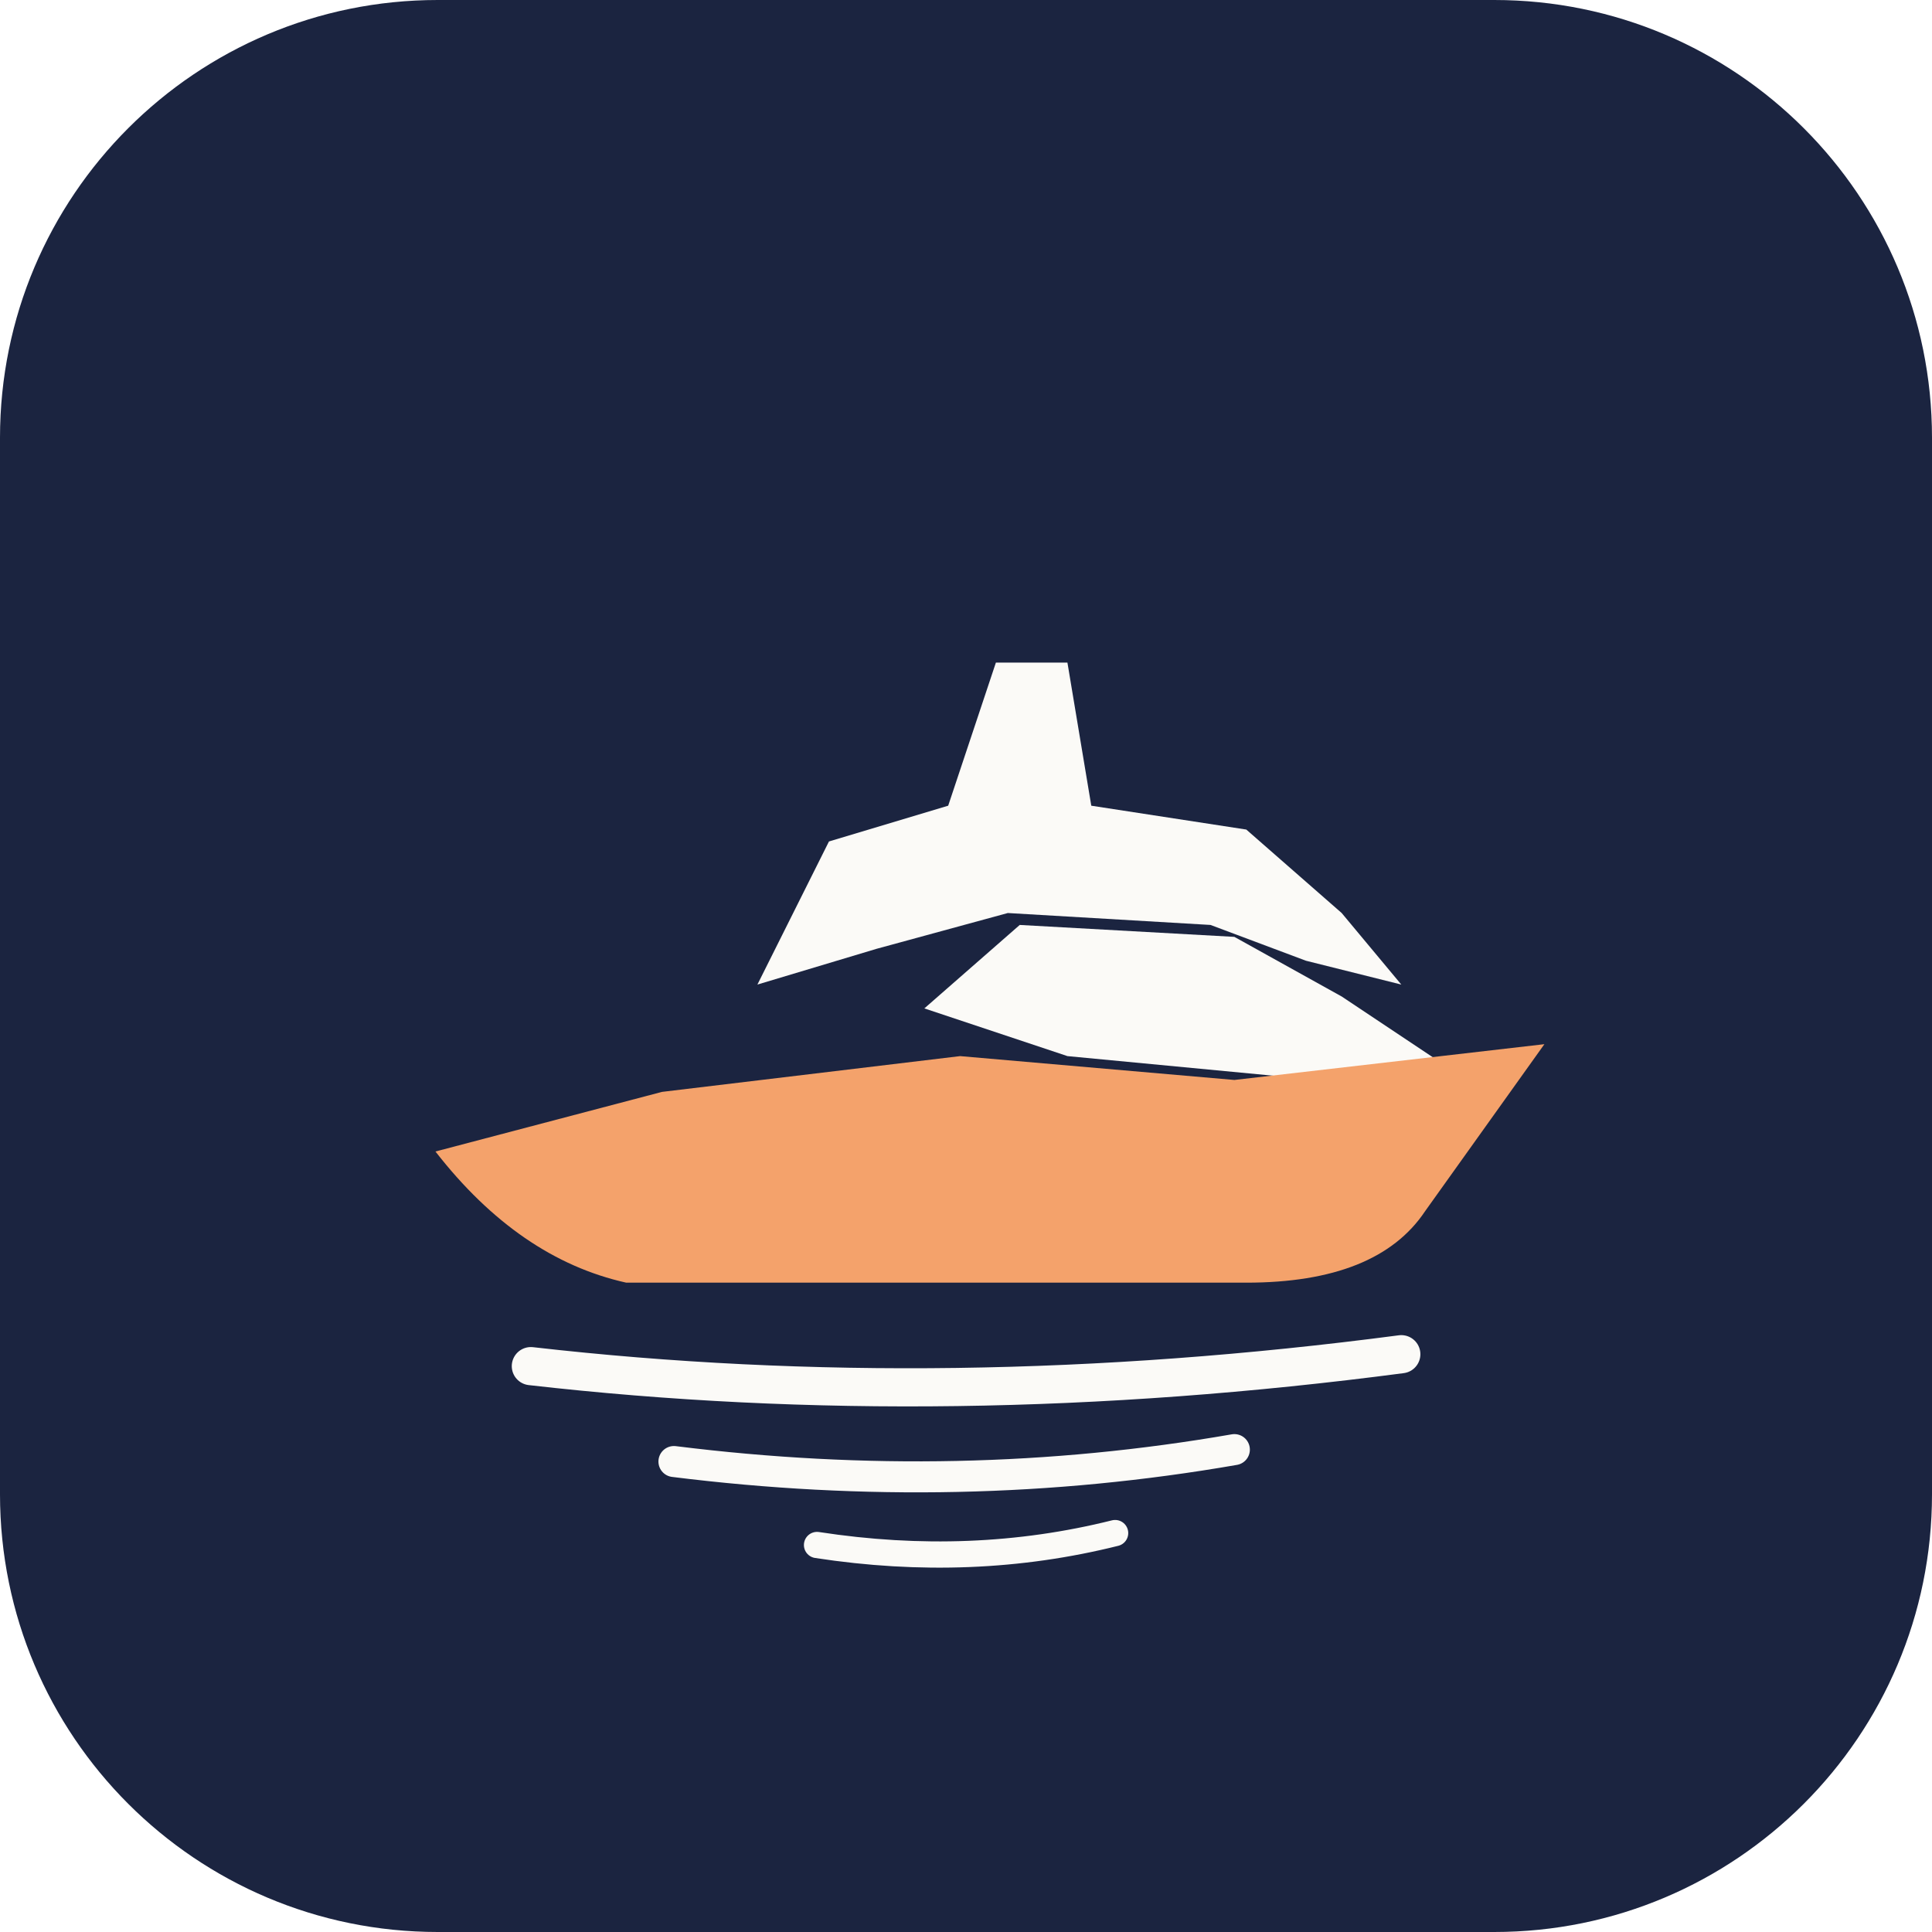
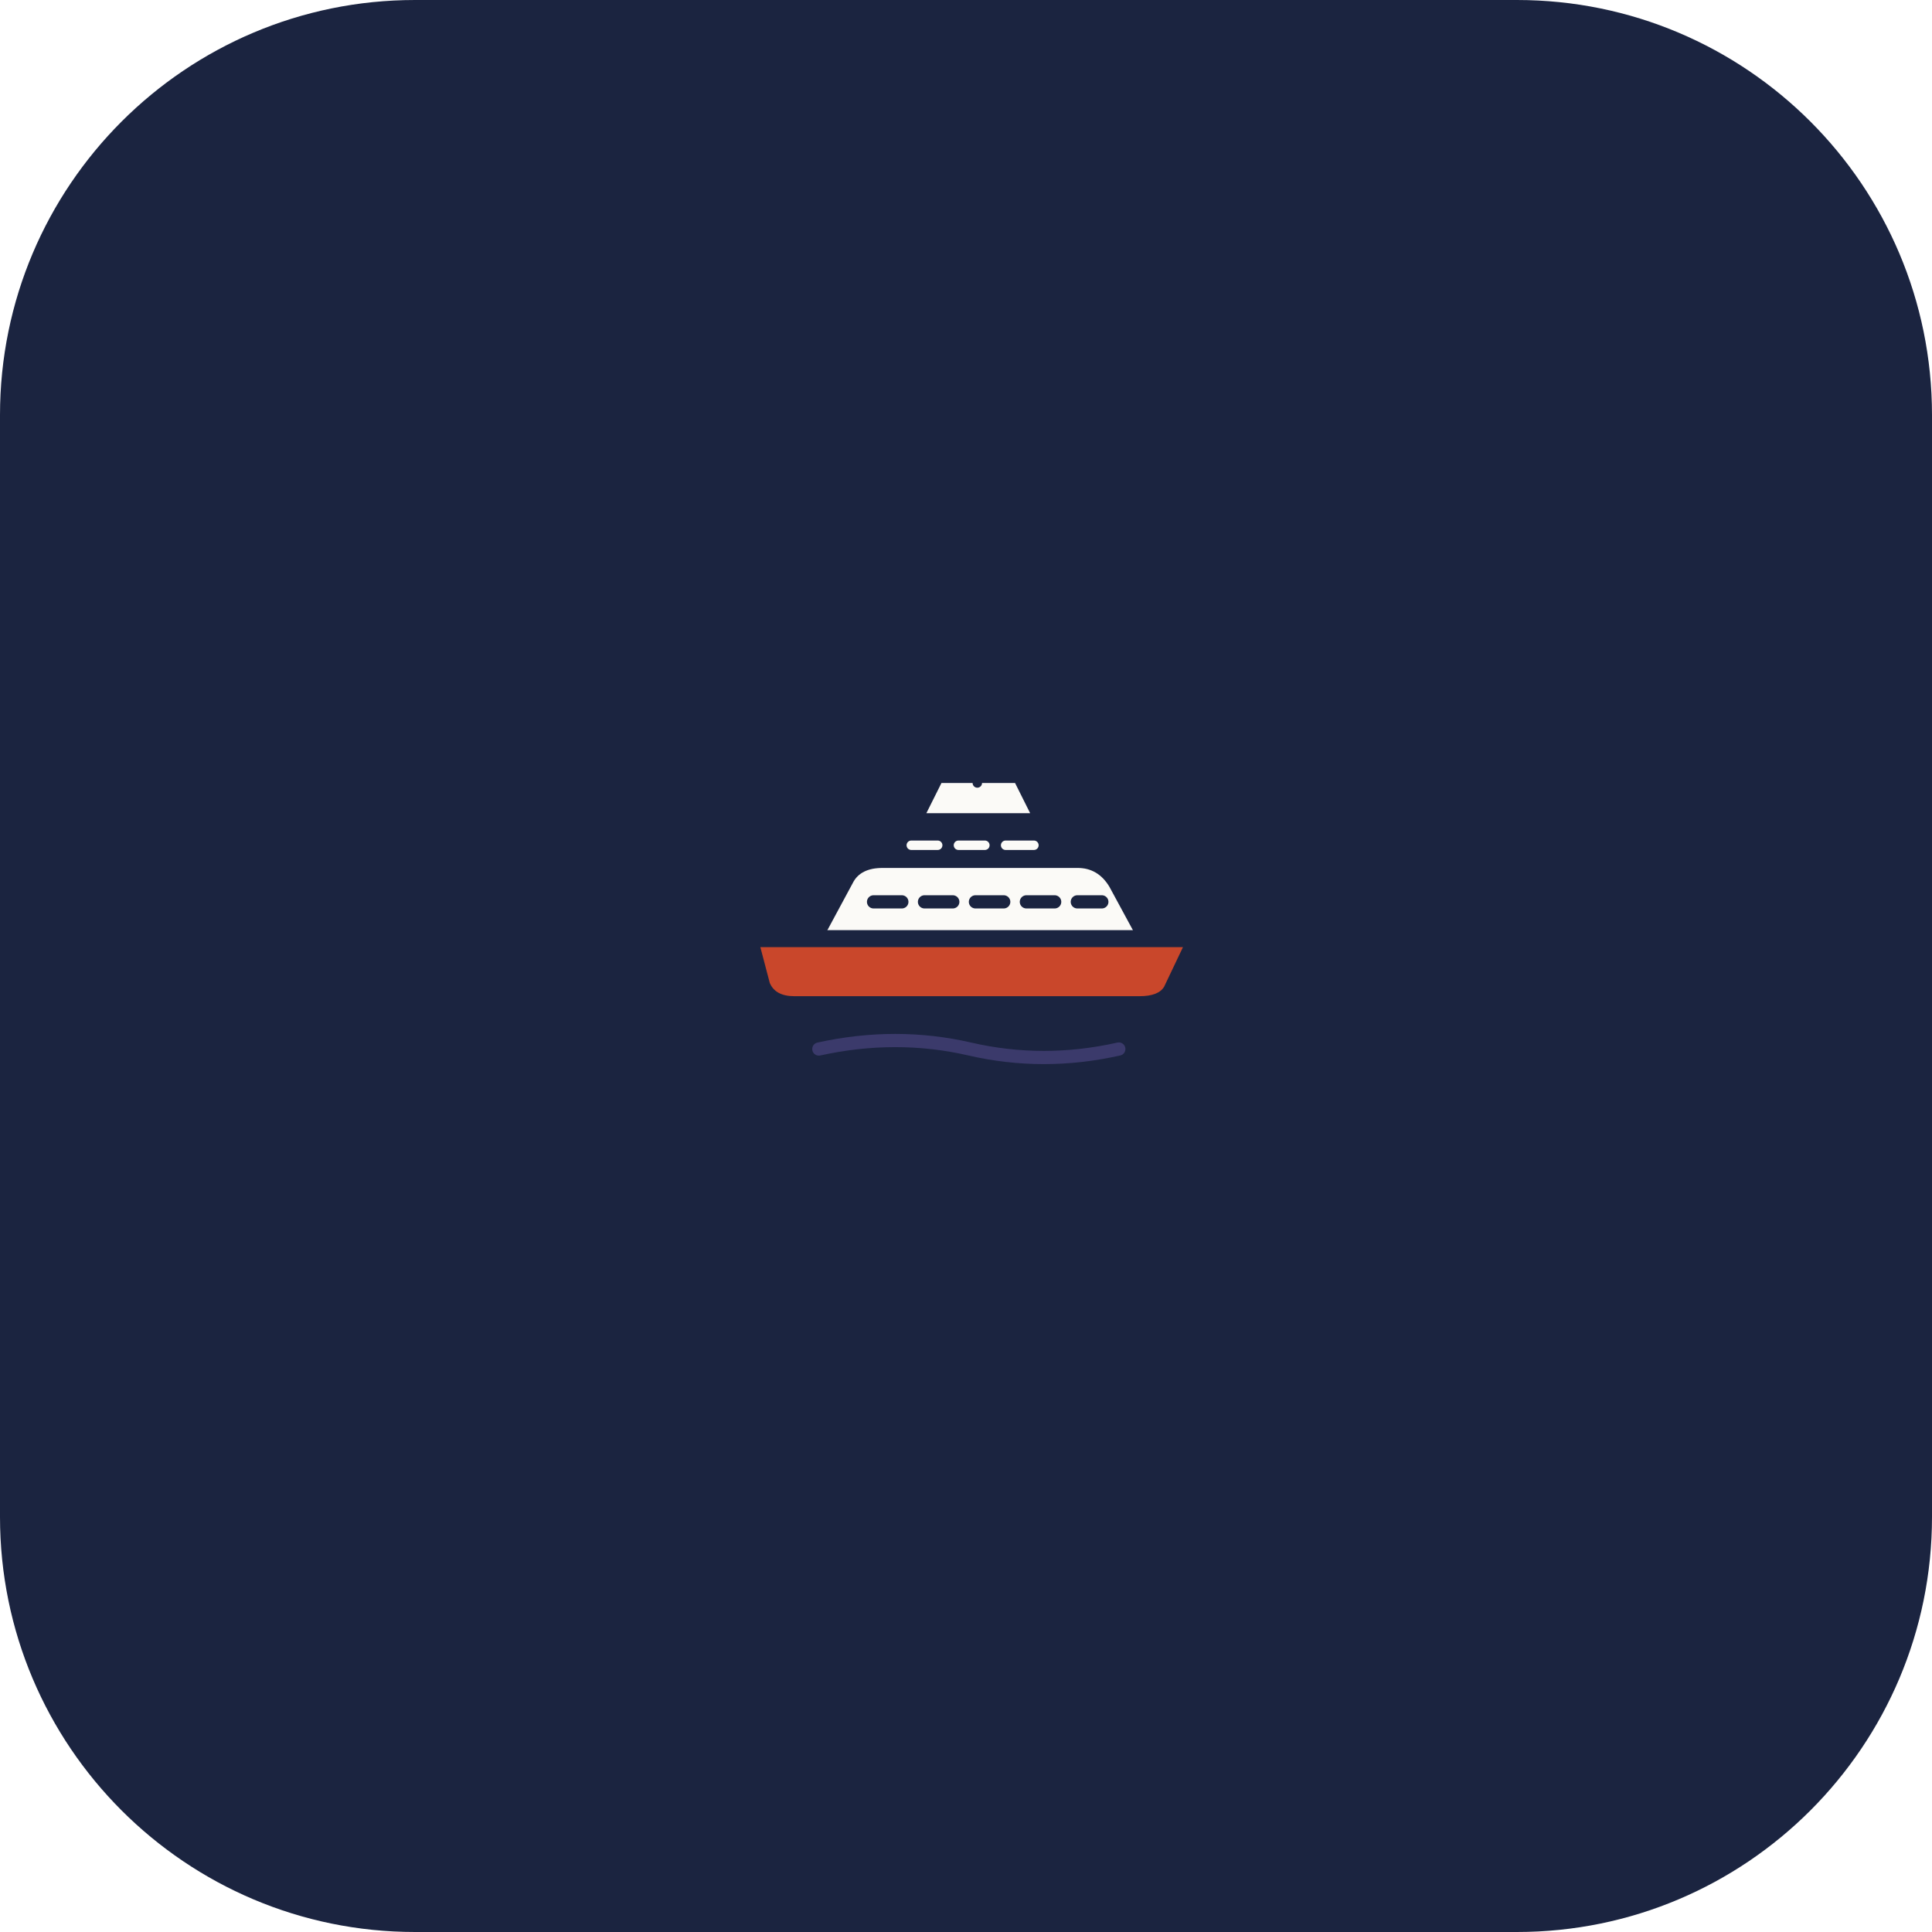
- <svg xmlns="http://www.w3.org/2000/svg" width="1024" height="1024" viewBox="0 0 256 256" role="img" aria-labelledby="title">
-   <rect x="0" y="0" width="256" height="256" rx="58" fill="#1B2440" />
-   <g transform="translate(34 72) scale(1.58)">
-     <g id="ferry-mark" stroke="none" stroke-linejoin="round">
-       <path d="M42 37 L48 25 L58 22 L62 10 L68 10 L70 22 L83 24 L91 31 L96 37 L88 35 L80 32 L63 31 L52 34 Z" fill="#FBFAF7" />
-       <path d="M56 39 L64 32 L82 33 L91 38 L100 44 L89 45 L68 43 Z" fill="#FBFAF7" />
-       <path d="M15 51 L34 46 L59 43 L82 45 L108 42 L98 56 Q94 62 83 62 L31 62 Q22 60 15 51 Z" fill="#F4A26B" />
-       <path d="M23 69 Q58 73 96 68" fill="none" stroke="#FBFAF7" stroke-width="3.2" stroke-linecap="round" />
-       <path d="M35 77 Q59 80 82 76" fill="none" stroke="#FBFAF7" stroke-width="2.6" stroke-linecap="round" />
-       <path d="M47 84 Q60 86 72 83" fill="none" stroke="#FBFAF7" stroke-width="2.2" stroke-linecap="round" />
+ <svg xmlns="http://www.w3.org/2000/svg" width="1024" height="1024" viewBox="0 0 1024 1024">
+   <rect width="1024" height="1024" rx="220" fill="#1b2440" />
+   <g transform="translate(320 390) scale(1.0 1.0)">
+     <g id="ferry-mark" stroke-linejoin="round" stroke-linecap="round">
+       <path d="M118 104 L132 78 Q136 70 148 70 H251 Q262 70 268 80 L281 104 Z" fill="#fbfaf7" />
+       <path d="M143 70 L153 48 Q157 41 167 41 H229 Q239 41 244 50 L255 70 Z" fill="#1b2440" />
+       <path d="M171 41 L179 25 H218 L226 41 Z" fill="#fbfaf7" />
+       <path d="M143 88 H158 M170 88 H185 M197 88 H212 M224 88 H239 M251 88 H264" stroke="#1b2440" stroke-width="7" />
+       <path d="M163 58 H177 M188 58 H202 M213 58 H228" stroke="#fbfaf7" stroke-width="5" />
+       <path d="M198 25 V7 M189 15 H207" stroke="#1b2440" stroke-width="5" />
+       <path d="M78 105 Q91 102 111 103 H286 Q300 103 314 109 L300 137 Q296 145 283 145 H99 Q86 145 82 135 Z" fill="#1b2440" />
+       <path d="M83 112 H307 L297 133 Q294 138 284 138 H101 Q91 138 88 131 Z" fill="#c9472b" />
+       <path d="M93 147 Q189 153 291 147" fill="none" stroke="#1b2440" stroke-width="6" />
+       <path d="M114 166 Q155 157 194 166 T273 166" fill="none" stroke="#3b3a6b" stroke-width="7" />
+       <path d="M142 179 Q184 171 224 179 T278 179" fill="none" stroke="#1b2440" stroke-width="5" />
    </g>
  </g>
</svg>
